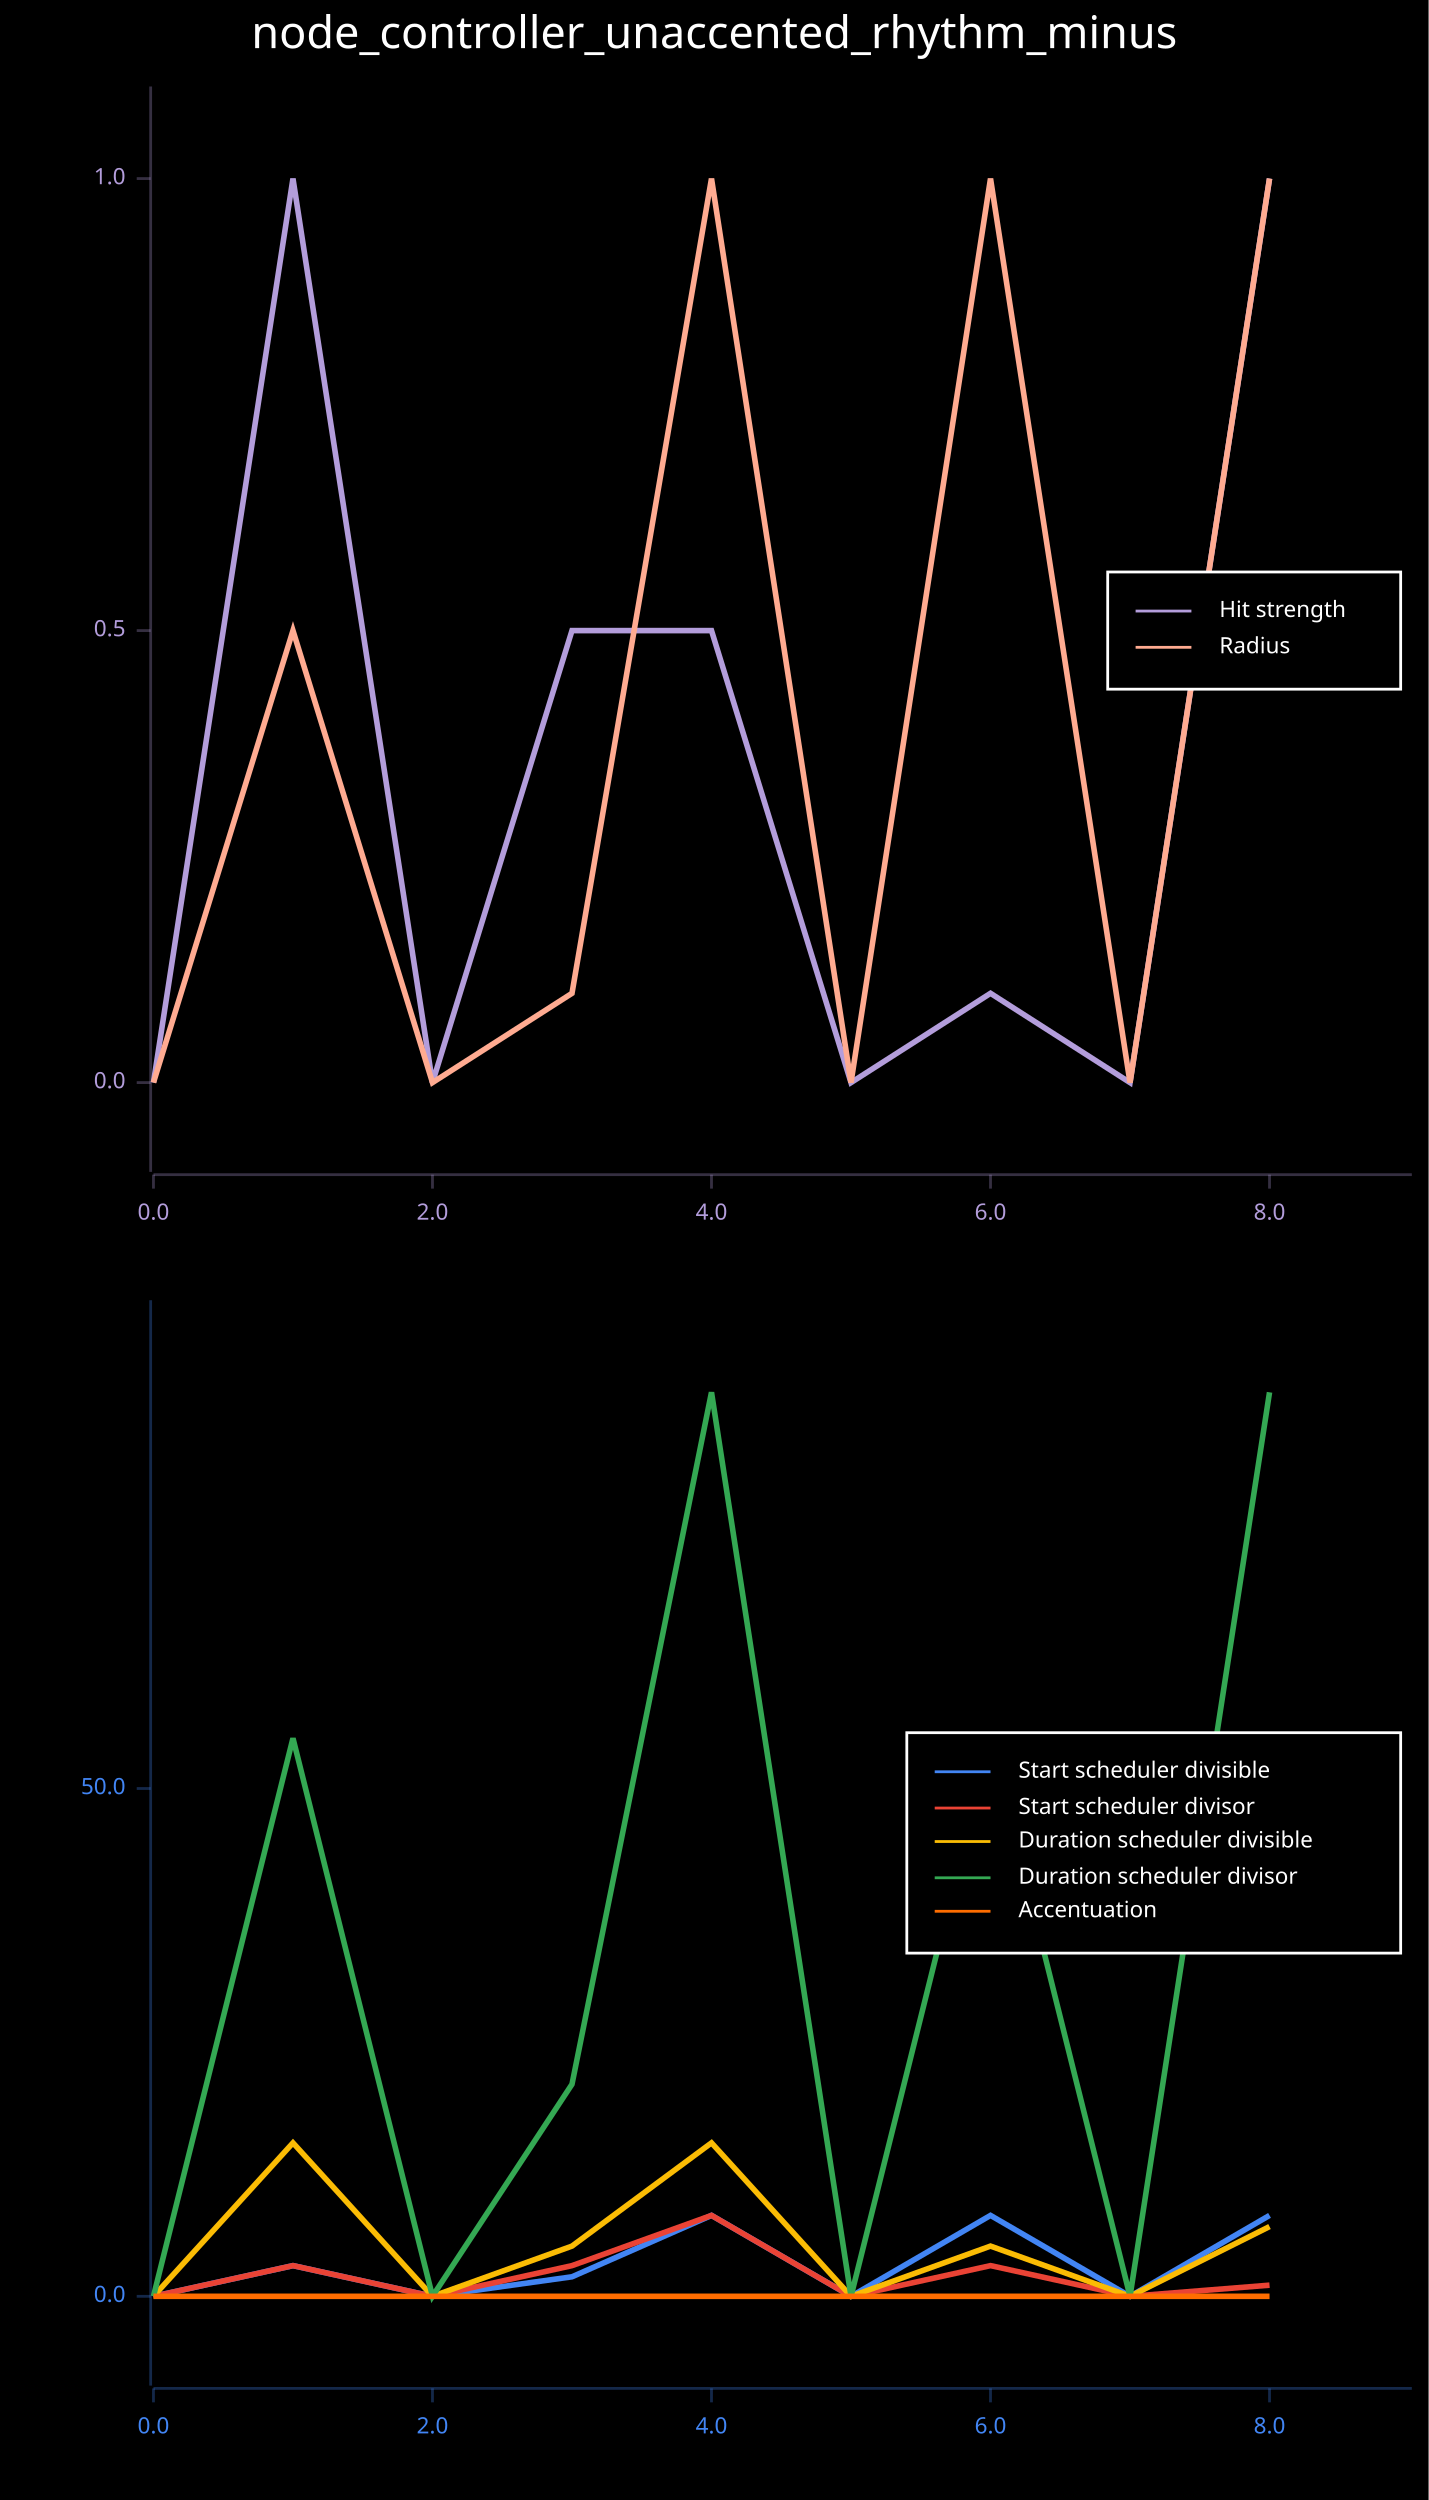
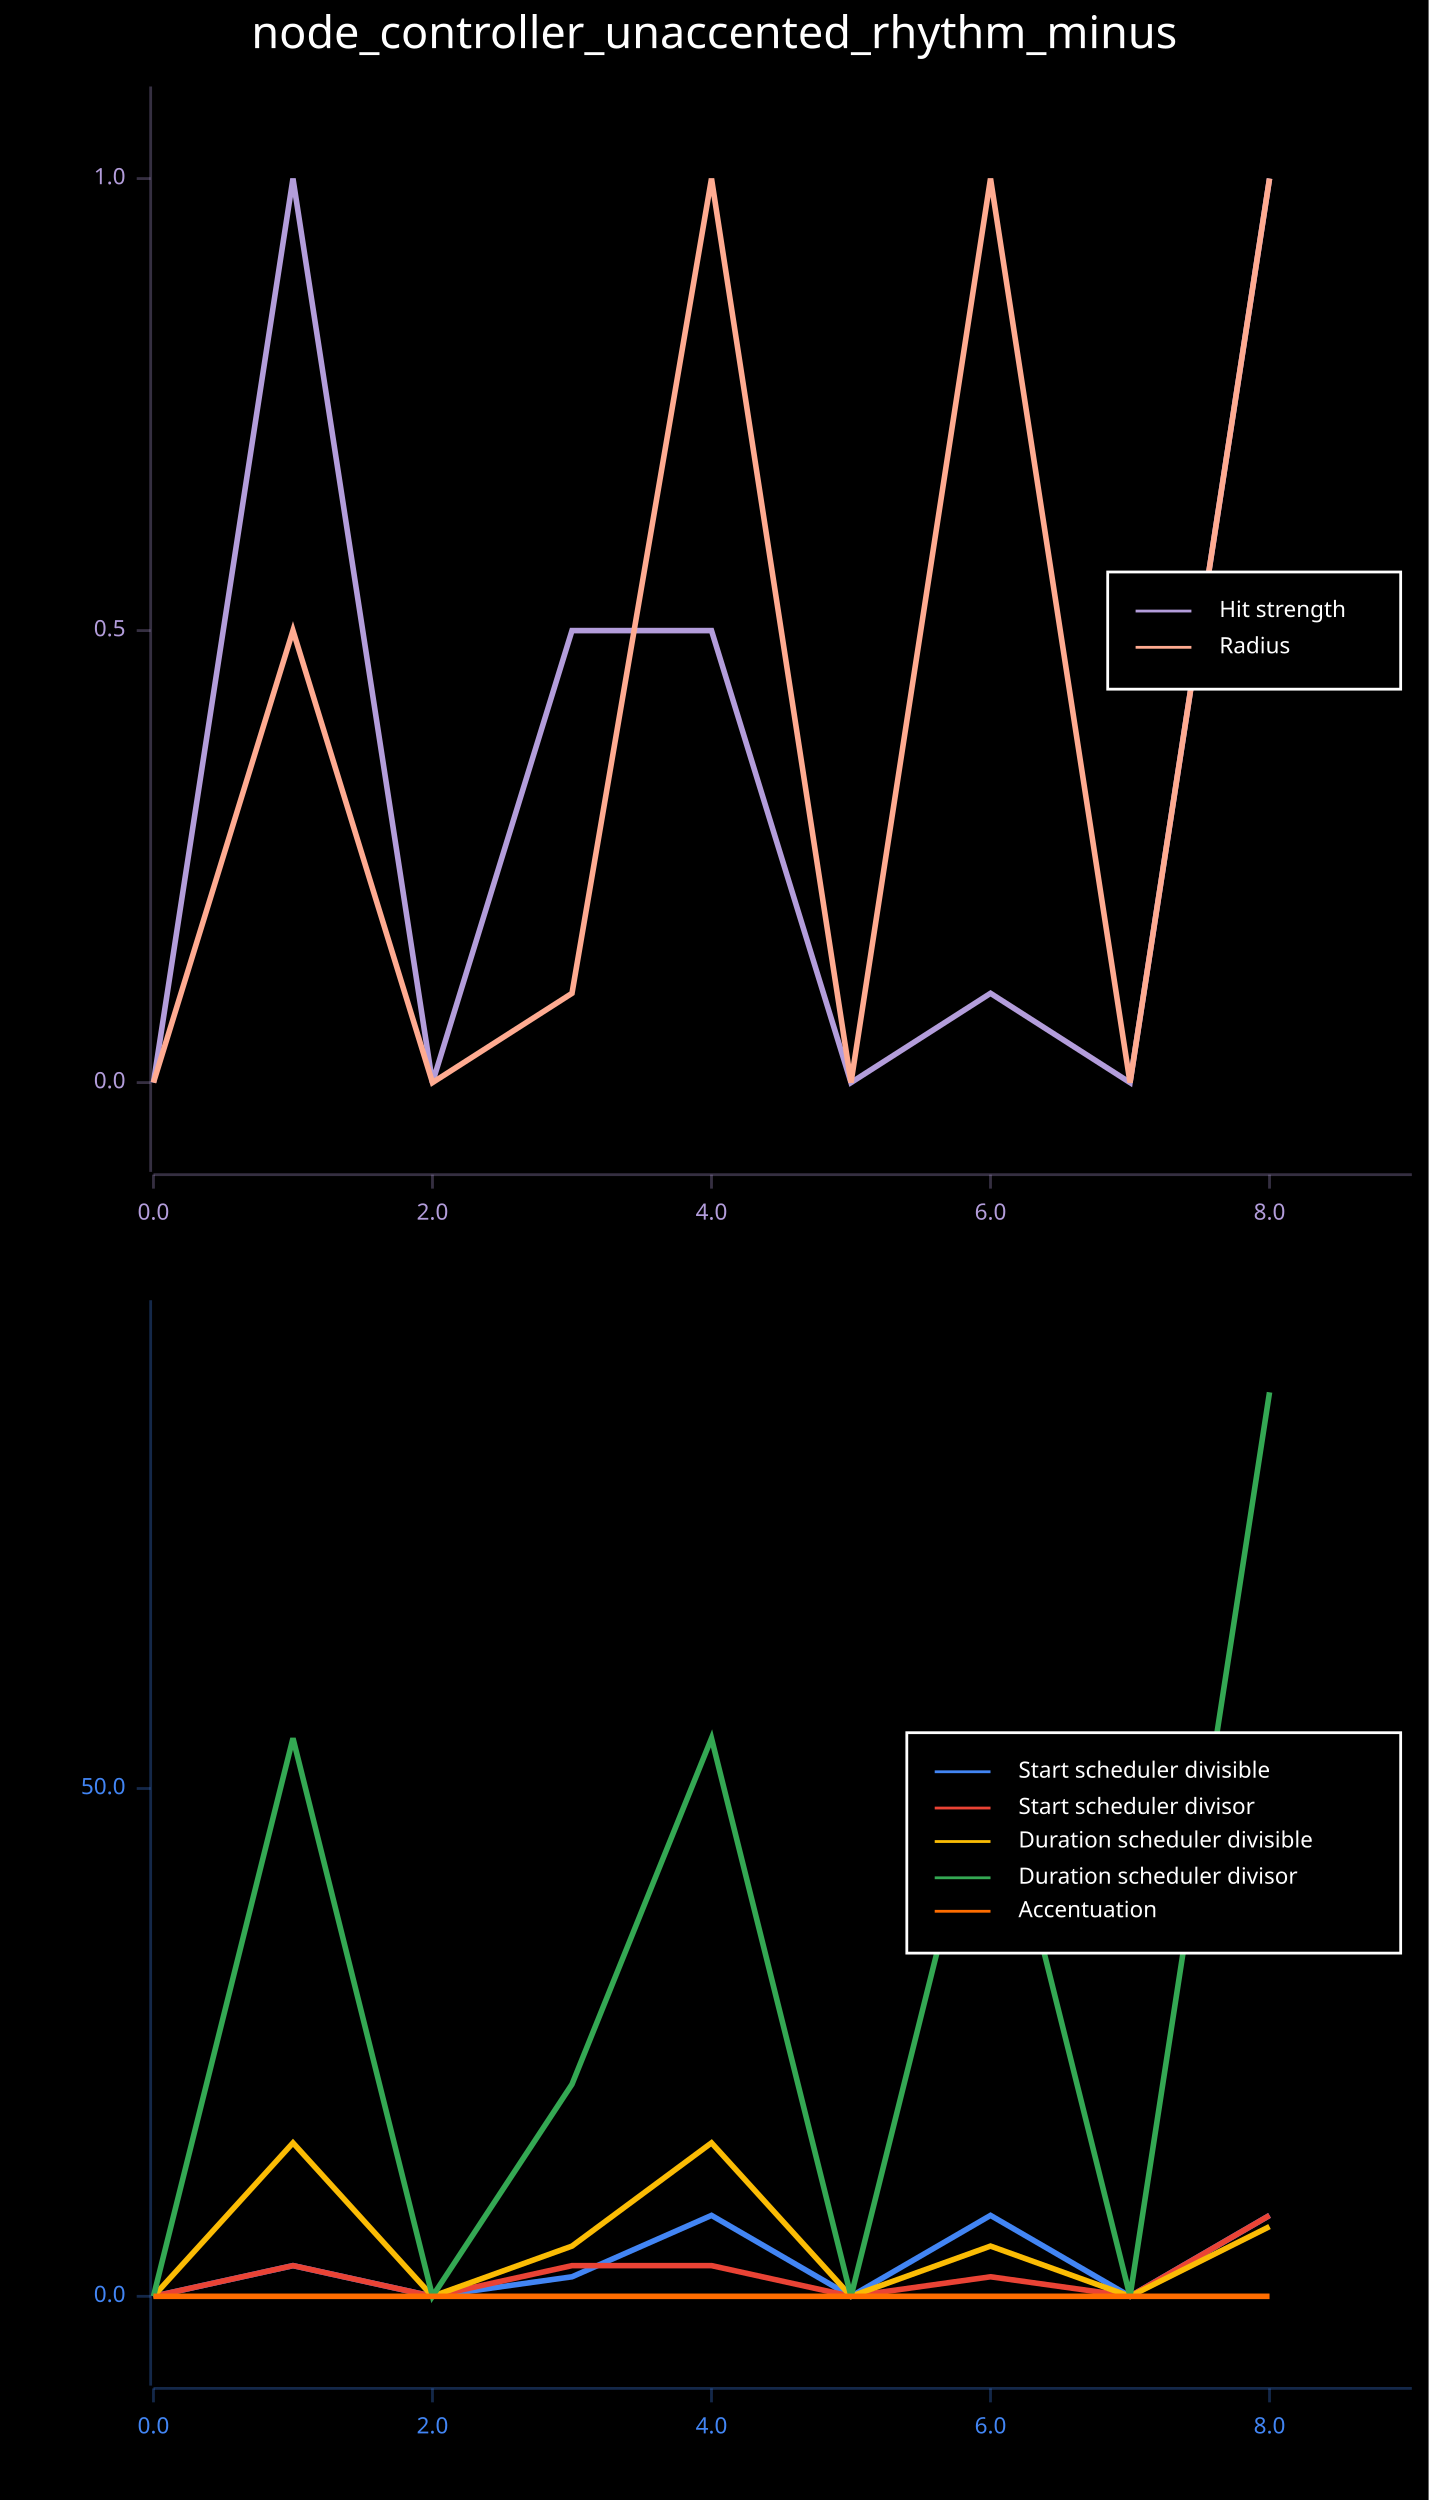
<svg xmlns="http://www.w3.org/2000/svg" width="512" height="896" viewBox="0 0 512 896">
  <rect x="0" y="0" width="512" height="896" opacity="1" fill="#000000" stroke="none" />
  <text x="256" y="5" dy="0.76em" text-anchor="middle" font-family="sans-serif" font-size="16.129" opacity="1" fill="#FFFFFF">
node_controller_unaccented_rhythm_minus
</text>
  <polyline fill="none" opacity="0.3" stroke="#B39DDB" stroke-width="1" points="54,31 54,420 " />
  <text x="45" y="388" dy="0.5ex" text-anchor="end" font-family="sans-serif" font-size="8.065" opacity="1" fill="#B39DDB">
0.0
</text>
  <polyline fill="none" opacity="0.3" stroke="#B39DDB" stroke-width="1" points="49,388 54,388 " />
  <text x="45" y="226" dy="0.5ex" text-anchor="end" font-family="sans-serif" font-size="8.065" opacity="1" fill="#B39DDB">
0.5
</text>
  <polyline fill="none" opacity="0.3" stroke="#B39DDB" stroke-width="1" points="49,226 54,226 " />
  <text x="45" y="64" dy="0.5ex" text-anchor="end" font-family="sans-serif" font-size="8.065" opacity="1" fill="#B39DDB">
1.0
</text>
  <polyline fill="none" opacity="0.3" stroke="#B39DDB" stroke-width="1" points="49,64 54,64 " />
  <polyline fill="none" opacity="0.3" stroke="#B39DDB" stroke-width="1" points="55,421 506,421 " />
  <text x="55" y="431" dy="0.76em" text-anchor="middle" font-family="sans-serif" font-size="8.065" opacity="1" fill="#B39DDB">
0.0
</text>
  <polyline fill="none" opacity="0.3" stroke="#B39DDB" stroke-width="1" points="55,421 55,426 " />
  <text x="155" y="431" dy="0.76em" text-anchor="middle" font-family="sans-serif" font-size="8.065" opacity="1" fill="#B39DDB">
2.0
</text>
  <polyline fill="none" opacity="0.3" stroke="#B39DDB" stroke-width="1" points="155,421 155,426 " />
  <text x="255" y="431" dy="0.76em" text-anchor="middle" font-family="sans-serif" font-size="8.065" opacity="1" fill="#B39DDB">
4.0
</text>
  <polyline fill="none" opacity="0.3" stroke="#B39DDB" stroke-width="1" points="255,421 255,426 " />
  <text x="355" y="431" dy="0.76em" text-anchor="middle" font-family="sans-serif" font-size="8.065" opacity="1" fill="#B39DDB">
6.0
</text>
  <polyline fill="none" opacity="0.3" stroke="#B39DDB" stroke-width="1" points="355,421 355,426 " />
  <text x="455" y="431" dy="0.76em" text-anchor="middle" font-family="sans-serif" font-size="8.065" opacity="1" fill="#B39DDB">
8.0
</text>
  <polyline fill="none" opacity="0.3" stroke="#B39DDB" stroke-width="1" points="455,421 455,426 " />
  <polyline fill="none" opacity="1" stroke="#B39DDB" stroke-width="2" points="55,388 105,64 155,388 205,226 255,226 305,388 355,356 405,388 455,64 " />
  <polyline fill="none" opacity="1" stroke="#FFAB91" stroke-width="2" points="55,388 105,226 155,388 205,356 255,64 305,388 355,64 405,388 455,64 " />
  <rect x="397" y="205" width="105" height="42" opacity="1" fill="#000000" stroke="none" />
  <rect x="397" y="205" width="105" height="42" opacity="1" fill="none" stroke="#FFFFFF" />
  <text x="437" y="215" dy="0.76em" text-anchor="start" font-family="sans-serif" font-size="8.065" opacity="1" fill="#FFFFFF">
Hit strength
</text>
  <text x="437" y="228" dy="0.76em" text-anchor="start" font-family="sans-serif" font-size="8.065" opacity="1" fill="#FFFFFF">
Radius
</text>
  <polyline fill="none" opacity="1" stroke="#B39DDB" stroke-width="1" points="407,219 427,219 " />
  <polyline fill="none" opacity="1" stroke="#FFAB91" stroke-width="1" points="407,232 427,232 " />
  <polyline fill="none" opacity="0.3" stroke="#4285F4" stroke-width="1" points="54,466 54,855 " />
  <text x="45" y="823" dy="0.5ex" text-anchor="end" font-family="sans-serif" font-size="8.065" opacity="1" fill="#4285F4">
0.0
</text>
  <polyline fill="none" opacity="0.3" stroke="#4285F4" stroke-width="1" points="49,823 54,823 " />
  <text x="45" y="641" dy="0.5ex" text-anchor="end" font-family="sans-serif" font-size="8.065" opacity="1" fill="#4285F4">
50.0
</text>
  <polyline fill="none" opacity="0.3" stroke="#4285F4" stroke-width="1" points="49,641 54,641 " />
  <polyline fill="none" opacity="0.3" stroke="#4285F4" stroke-width="1" points="55,856 506,856 " />
  <text x="55" y="866" dy="0.76em" text-anchor="middle" font-family="sans-serif" font-size="8.065" opacity="1" fill="#4285F4">
0.0
</text>
  <polyline fill="none" opacity="0.3" stroke="#4285F4" stroke-width="1" points="55,856 55,861 " />
  <text x="155" y="866" dy="0.76em" text-anchor="middle" font-family="sans-serif" font-size="8.065" opacity="1" fill="#4285F4">
2.0
</text>
  <polyline fill="none" opacity="0.3" stroke="#4285F4" stroke-width="1" points="155,856 155,861 " />
  <text x="255" y="866" dy="0.76em" text-anchor="middle" font-family="sans-serif" font-size="8.065" opacity="1" fill="#4285F4">
4.0
</text>
  <polyline fill="none" opacity="0.3" stroke="#4285F4" stroke-width="1" points="255,856 255,861 " />
  <text x="355" y="866" dy="0.76em" text-anchor="middle" font-family="sans-serif" font-size="8.065" opacity="1" fill="#4285F4">
6.0
</text>
  <polyline fill="none" opacity="0.3" stroke="#4285F4" stroke-width="1" points="355,856 355,861 " />
  <text x="455" y="866" dy="0.76em" text-anchor="middle" font-family="sans-serif" font-size="8.065" opacity="1" fill="#4285F4">
8.0
</text>
  <polyline fill="none" opacity="0.3" stroke="#4285F4" stroke-width="1" points="455,856 455,861 " />
  <polyline fill="none" opacity="1" stroke="#4285F4" stroke-width="2" points="55,823 105,812 155,823 205,816 255,794 305,823 355,794 405,823 455,794 " />
-   <polyline fill="none" opacity="1" stroke="#EA4335" stroke-width="2" points="55,823 105,812 155,823 205,812 255,794 305,823 355,812 405,823 455,819 " />
+   <polyline fill="none" opacity="1" stroke="#EA4335" stroke-width="2" points="55,823 105,812 155,823 205,812 255,812 305,823 355,816 405,823 455,794 " />
  <polyline fill="none" opacity="1" stroke="#FBBC04" stroke-width="2" points="55,823 105,768 155,823 205,805 255,768 305,823 355,805 405,823 455,798 " />
-   <polyline fill="none" opacity="1" stroke="#34A853" stroke-width="2" points="55,823 105,623 155,823 205,747 255,499 305,823 355,623 405,823 455,499 " />
+   <polyline fill="none" opacity="1" stroke="#34A853" stroke-width="2" points="55,823 105,623 155,823 205,747 255,623 305,823 355,623 405,823 455,499 " />
  <polyline fill="none" opacity="1" stroke="#FF6D00" stroke-width="2" points="55,823 105,823 155,823 205,823 255,823 305,823 355,823 405,823 455,823 " />
  <rect x="325" y="621" width="177" height="79" opacity="1" fill="#000000" stroke="none" />
  <rect x="325" y="621" width="177" height="79" opacity="1" fill="none" stroke="#FFFFFF" />
  <text x="365" y="631" dy="0.76em" text-anchor="start" font-family="sans-serif" font-size="8.065" opacity="1" fill="#FFFFFF">
Start scheduler divisible
</text>
  <text x="365" y="644" dy="0.76em" text-anchor="start" font-family="sans-serif" font-size="8.065" opacity="1" fill="#FFFFFF">
Start scheduler divisor
</text>
  <text x="365" y="656" dy="0.76em" text-anchor="start" font-family="sans-serif" font-size="8.065" opacity="1" fill="#FFFFFF">
Duration scheduler divisible
</text>
  <text x="365" y="669" dy="0.76em" text-anchor="start" font-family="sans-serif" font-size="8.065" opacity="1" fill="#FFFFFF">
Duration scheduler divisor
</text>
  <text x="365" y="681" dy="0.76em" text-anchor="start" font-family="sans-serif" font-size="8.065" opacity="1" fill="#FFFFFF">
Accentuation
</text>
  <polyline fill="none" opacity="1" stroke="#4285F4" stroke-width="1" points="335,635 355,635 " />
  <polyline fill="none" opacity="1" stroke="#EA4335" stroke-width="1" points="335,648 355,648 " />
  <polyline fill="none" opacity="1" stroke="#FBBC04" stroke-width="1" points="335,660 355,660 " />
  <polyline fill="none" opacity="1" stroke="#34A853" stroke-width="1" points="335,673 355,673 " />
  <polyline fill="none" opacity="1" stroke="#FF6D00" stroke-width="1" points="335,685 355,685 " />
</svg>
